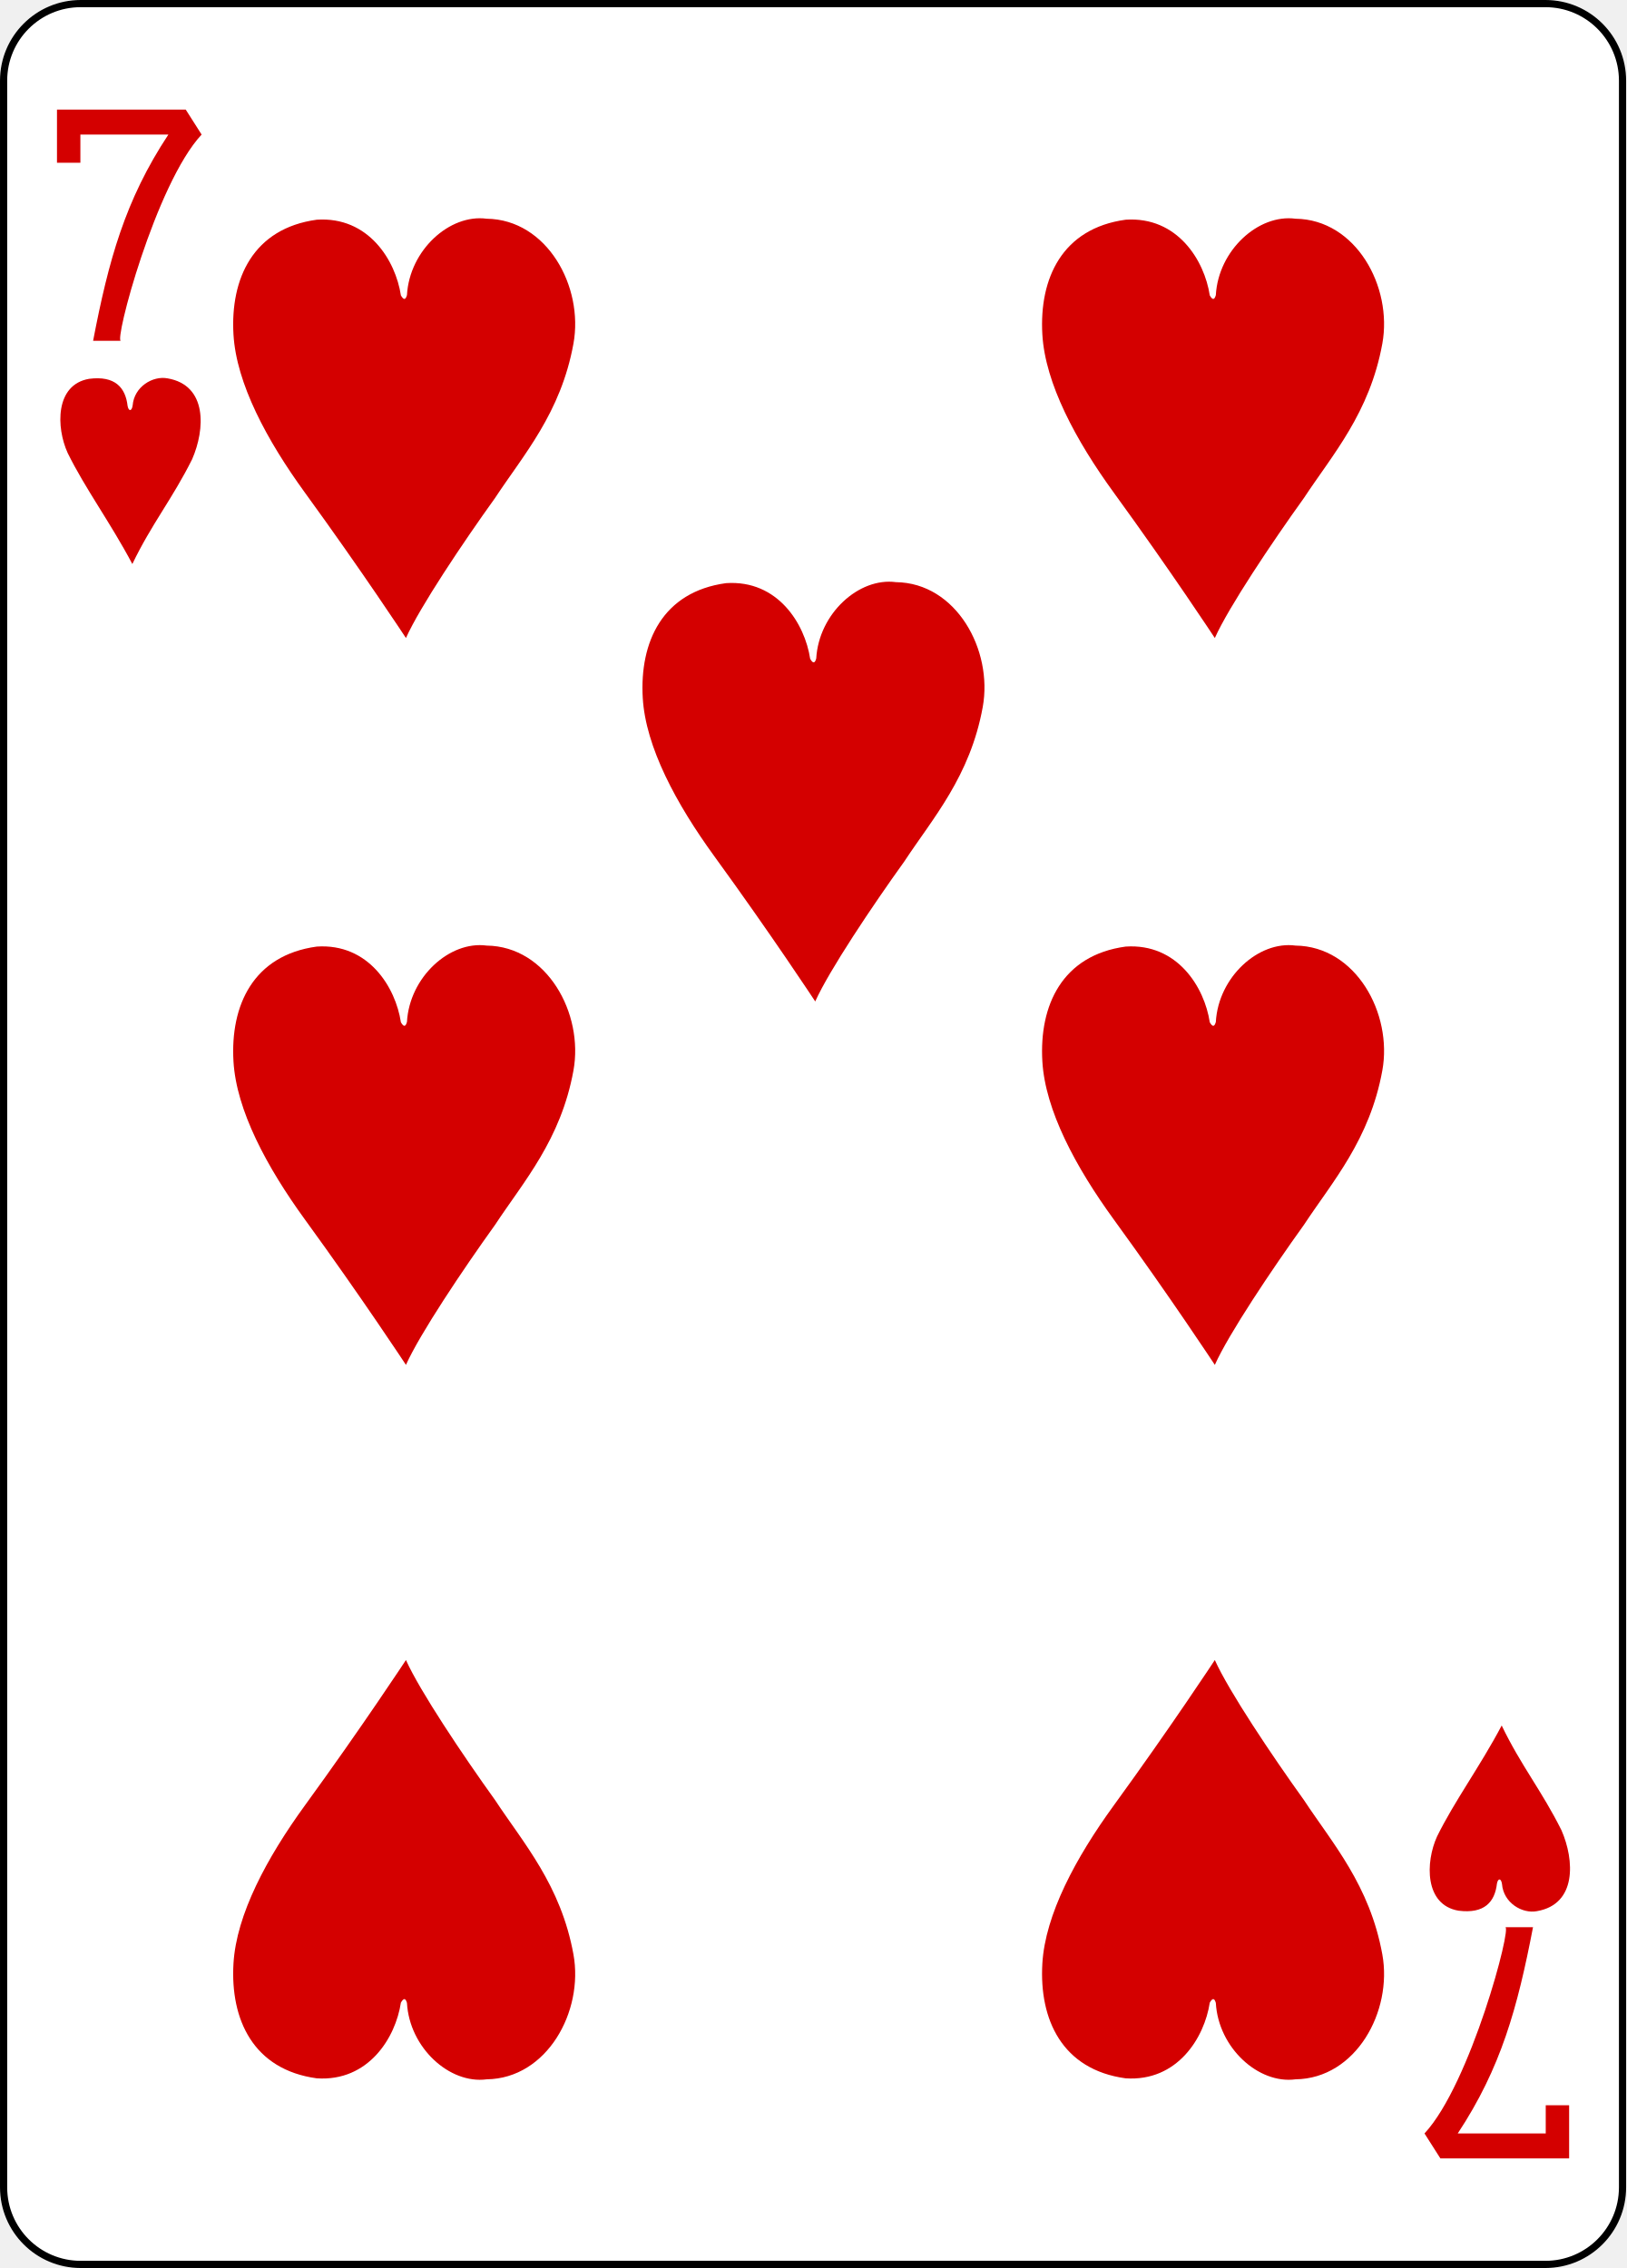
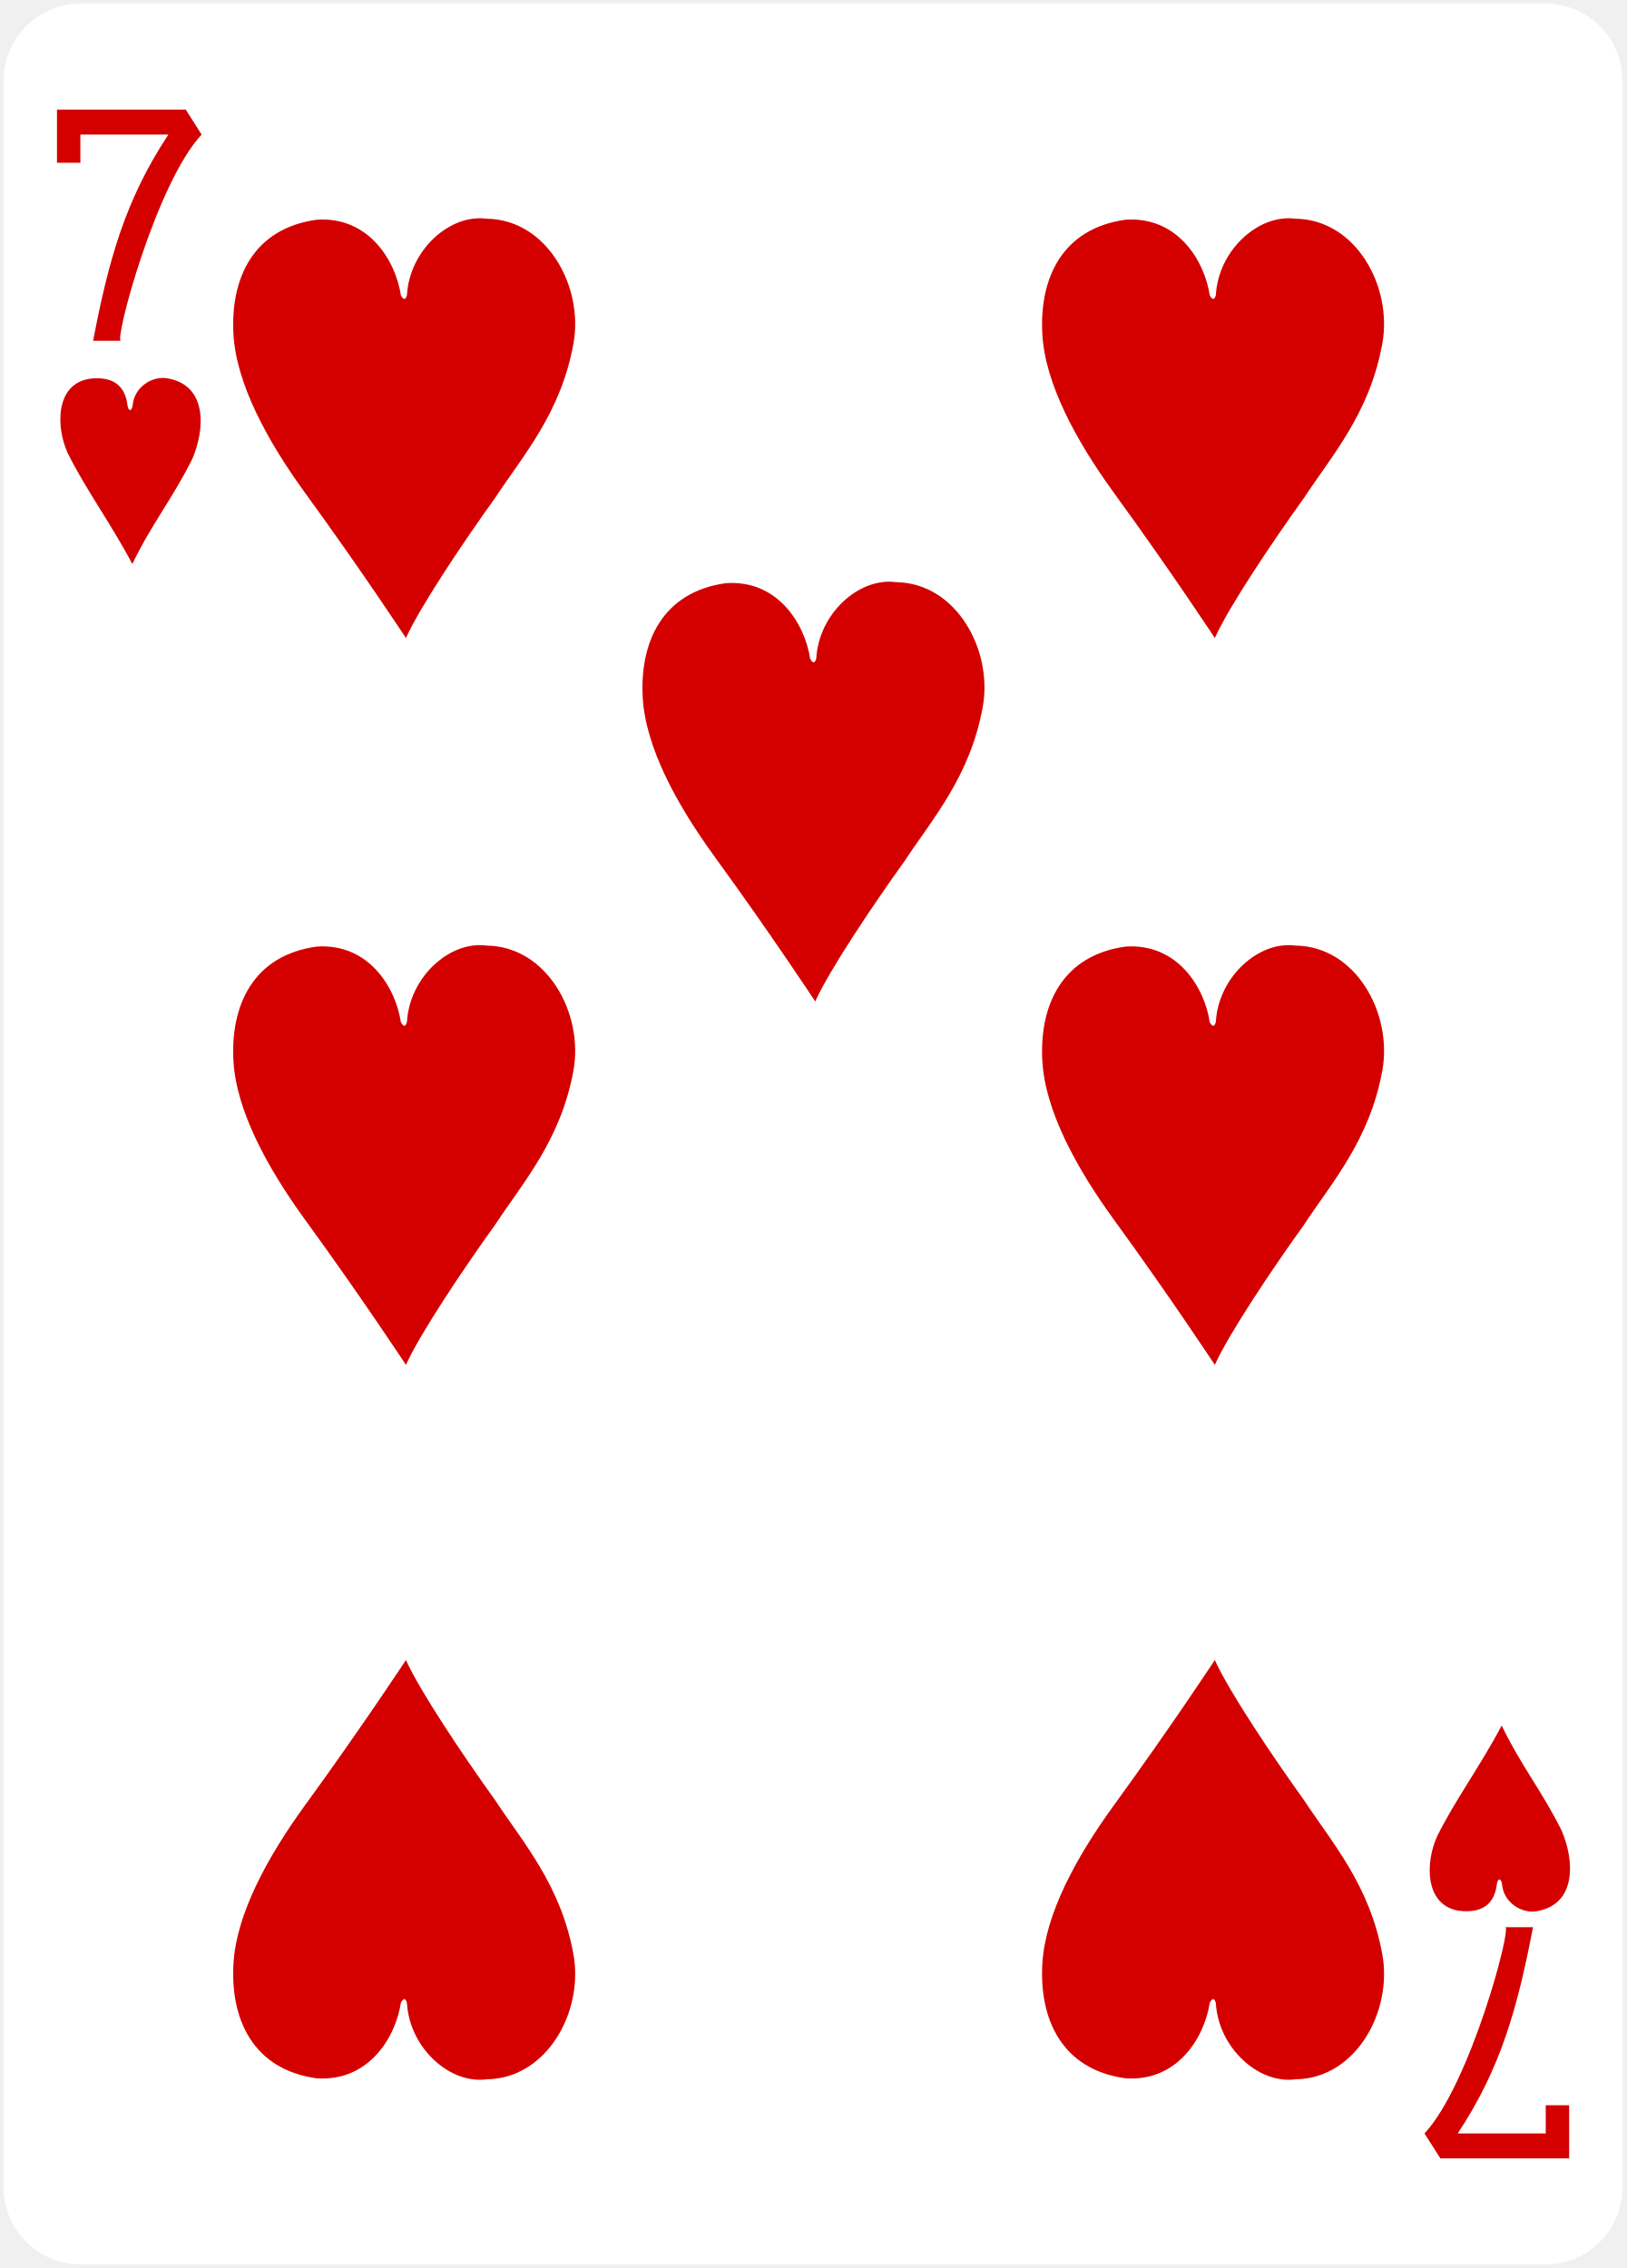
<svg xmlns="http://www.w3.org/2000/svg" width="224.218" height="312.801" id="svg4423" version="1.1">
  <defs id="defs4425" />
  <g id="layer1" transform="translate(-259.9381,-369.7806)">
    <g transform="translate(-1090.392,-113.6612)" id="g9031" style="display:inline">
      <g id="g8838">
        <g transform="translate(-4683.875,2918.937)" id="g8853">
-           <rect ry="10.63" rx="10.63" style="display:inline;fill:#ffffff;fill-opacity:1;stroke:#000000;stroke-width:0.99;stroke-miterlimit:3.8;stroke-dasharray:none;stroke-opacity:1" id="rect6359" width="223.228" height="311.811" x="6034.701" y="-2435" />
+           <rect ry="10.63" rx="10.63" style="display:inline;fill:#ffffff;fill-opacity:1; " id="rect6359" width="223.228" height="311.811" x="6034.701" y="-2435" />
          <g id="g8660" transform="matrix(0.3010621,0,0,0.3010621,5449.582,-1980.882)">
            <path style="display:inline;fill:#d40000;fill-opacity:1" d="m 1984.51,-1353.898 c 7.082,-36.836 14.645,-64.473 34.478,-94.491 l -40.306,0 0,12.921 -10.714,0 0,-24.35 58.972,0 7.269,11.429 c -21.064,22.576 -40.351,95.556 -36.934,94.491 z" id="path7110" />
            <path id="path7126" d="m 2643.988,-627.171 c -7.082,36.836 -14.645,64.473 -34.478,94.491 l 40.306,0 0,-12.921 10.714,0 0,24.35 -58.972,0 -7.269,-11.429 c 21.064,-22.576 40.351,-95.556 36.934,-94.491 z" style="display:inline;fill:#d40000;fill-opacity:1" />
          </g>
        </g>
      </g>
      <path style="display:inline;fill:#d40000;fill-opacity:1" d="m 1359.653,545.897 c -1.583,-3.472 -1.757,-9.405 2.971,-10.208 3.562,-0.458 5.012,1.198 5.3,3.742 0.142,0.743 0.562,0.788 0.695,-0.058 0.204,-2.609 2.787,-4.133 4.806,-3.75 5.527,0.945 5.204,7.028 3.398,11.156 -2.731,5.479 -5.601,8.938 -8.245,14.452 -3.038,-5.741 -6.507,-10.405 -8.926,-15.333 z" id="path8632" />
      <path id="path8538" d="m 1394.012,513.744 c 7.144,-0.474 10.868,5.627 11.595,10.436 0.433,0.764 0.671,0.549 0.837,-0.042 0.349,-6.174 5.875,-11.22 10.993,-10.53 8.328,0.108 13.389,9.375 11.966,17.219 -1.738,9.582 -6.9,15.351 -10.808,21.293 -4.421,6.152 -10.373,15.04 -12.29,19.317 0,0 -6.048,-9.205 -13.917,-20.03 -5.262,-7.239 -9.473,-15.082 -9.865,-21.835 -0.448,-7.715 2.719,-14.632 11.489,-15.828 z" style="display:inline;fill:#d40000;fill-opacity:1" />
      <path id="path8540" d="m 1505.545,513.744 c 7.144,-0.474 10.868,5.627 11.595,10.436 0.433,0.764 0.671,0.549 0.837,-0.042 0.349,-6.174 5.875,-11.22 10.993,-10.53 8.328,0.108 13.389,9.375 11.966,17.219 -1.738,9.582 -6.9,15.351 -10.808,21.293 -4.421,6.152 -10.373,15.04 -12.29,19.317 0,0 -6.048,-9.205 -13.917,-20.03 -5.262,-7.239 -9.473,-15.082 -9.865,-21.835 -0.448,-7.715 2.719,-14.632 11.489,-15.828 z" style="display:inline;fill:#d40000;fill-opacity:1" />
      <path id="path8542" d="m 1450.446,563.868 c 7.144,-0.474 10.868,5.627 11.595,10.436 0.433,0.764 0.671,0.549 0.837,-0.042 0.349,-6.174 5.875,-11.22 10.993,-10.53 8.328,0.108 13.389,9.375 11.966,17.219 -1.738,9.582 -6.9,15.351 -10.808,21.293 -4.421,6.152 -10.373,15.04 -12.29,19.317 0,0 -6.048,-9.205 -13.917,-20.03 -5.262,-7.239 -9.473,-15.082 -9.865,-21.835 -0.448,-7.715 2.719,-14.632 11.489,-15.828 z" style="display:inline;fill:#d40000;fill-opacity:1" />
      <path id="path8544" d="m 1394.012,613.993 c 7.144,-0.474 10.868,5.627 11.595,10.436 0.433,0.764 0.671,0.549 0.837,-0.042 0.349,-6.174 5.875,-11.22 10.993,-10.53 8.328,0.108 13.389,9.375 11.966,17.219 -1.738,9.582 -6.9,15.351 -10.808,21.293 -4.421,6.152 -10.373,15.04 -12.29,19.317 0,0 -6.048,-9.205 -13.917,-20.03 -5.262,-7.239 -9.473,-15.082 -9.865,-21.835 -0.448,-7.715 2.719,-14.632 11.489,-15.828 z" style="display:inline;fill:#d40000;fill-opacity:1" />
      <path id="path8546" d="m 1505.545,613.993 c 7.144,-0.474 10.868,5.627 11.595,10.436 0.433,0.764 0.671,0.549 0.837,-0.042 0.349,-6.174 5.875,-11.22 10.993,-10.53 8.328,0.108 13.389,9.375 11.966,17.219 -1.738,9.582 -6.9,15.351 -10.808,21.293 -4.421,6.152 -10.373,15.04 -12.29,19.317 0,0 -6.048,-9.205 -13.917,-20.03 -5.262,-7.239 -9.473,-15.082 -9.865,-21.835 -0.448,-7.715 2.719,-14.632 11.489,-15.828 z" style="display:inline;fill:#d40000;fill-opacity:1" />
      <path id="path8666" d="m 1548.468,736.755 c -1.583,3.472 -1.757,9.405 2.971,10.208 3.562,0.458 5.012,-1.198 5.3,-3.742 0.142,-0.743 0.562,-0.788 0.695,0.058 0.204,2.609 2.787,4.133 4.806,3.75 5.527,-0.945 5.204,-7.028 3.398,-11.156 -2.731,-5.479 -5.601,-8.938 -8.245,-14.452 -3.038,5.741 -6.507,10.405 -8.926,15.333 z" style="display:inline;fill:#d40000;fill-opacity:1" />
      <path id="path8620" d="m 1505.545,770.084 c 7.144,0.474 10.868,-5.627 11.595,-10.436 0.433,-0.764 0.671,-0.549 0.837,0.042 0.349,6.174 5.875,11.22 10.993,10.53 8.328,-0.108 13.389,-9.375 11.966,-17.219 -1.738,-9.582 -6.9,-15.351 -10.808,-21.293 -4.421,-6.152 -10.373,-15.04 -12.29,-19.317 0,0 -6.048,9.205 -13.917,20.03 -5.262,7.239 -9.473,15.082 -9.865,21.835 -0.448,7.715 2.719,14.632 11.489,15.828 z" style="display:inline;fill:#d40000;fill-opacity:1" />
      <path id="path8622" d="m 1394.012,770.084 c 7.144,0.474 10.868,-5.627 11.595,-10.436 0.433,-0.764 0.671,-0.549 0.837,0.042 0.349,6.174 5.875,11.22 10.993,10.53 8.328,-0.108 13.389,-9.375 11.966,-17.219 -1.738,-9.582 -6.9,-15.351 -10.808,-21.293 -4.421,-6.152 -10.373,-15.04 -12.29,-19.317 0,0 -6.048,9.205 -13.917,20.03 -5.262,7.239 -9.473,15.082 -9.865,21.835 -0.448,7.715 2.719,14.632 11.489,15.828 z" style="display:inline;fill:#d40000;fill-opacity:1" />
    </g>
  </g>
</svg>
